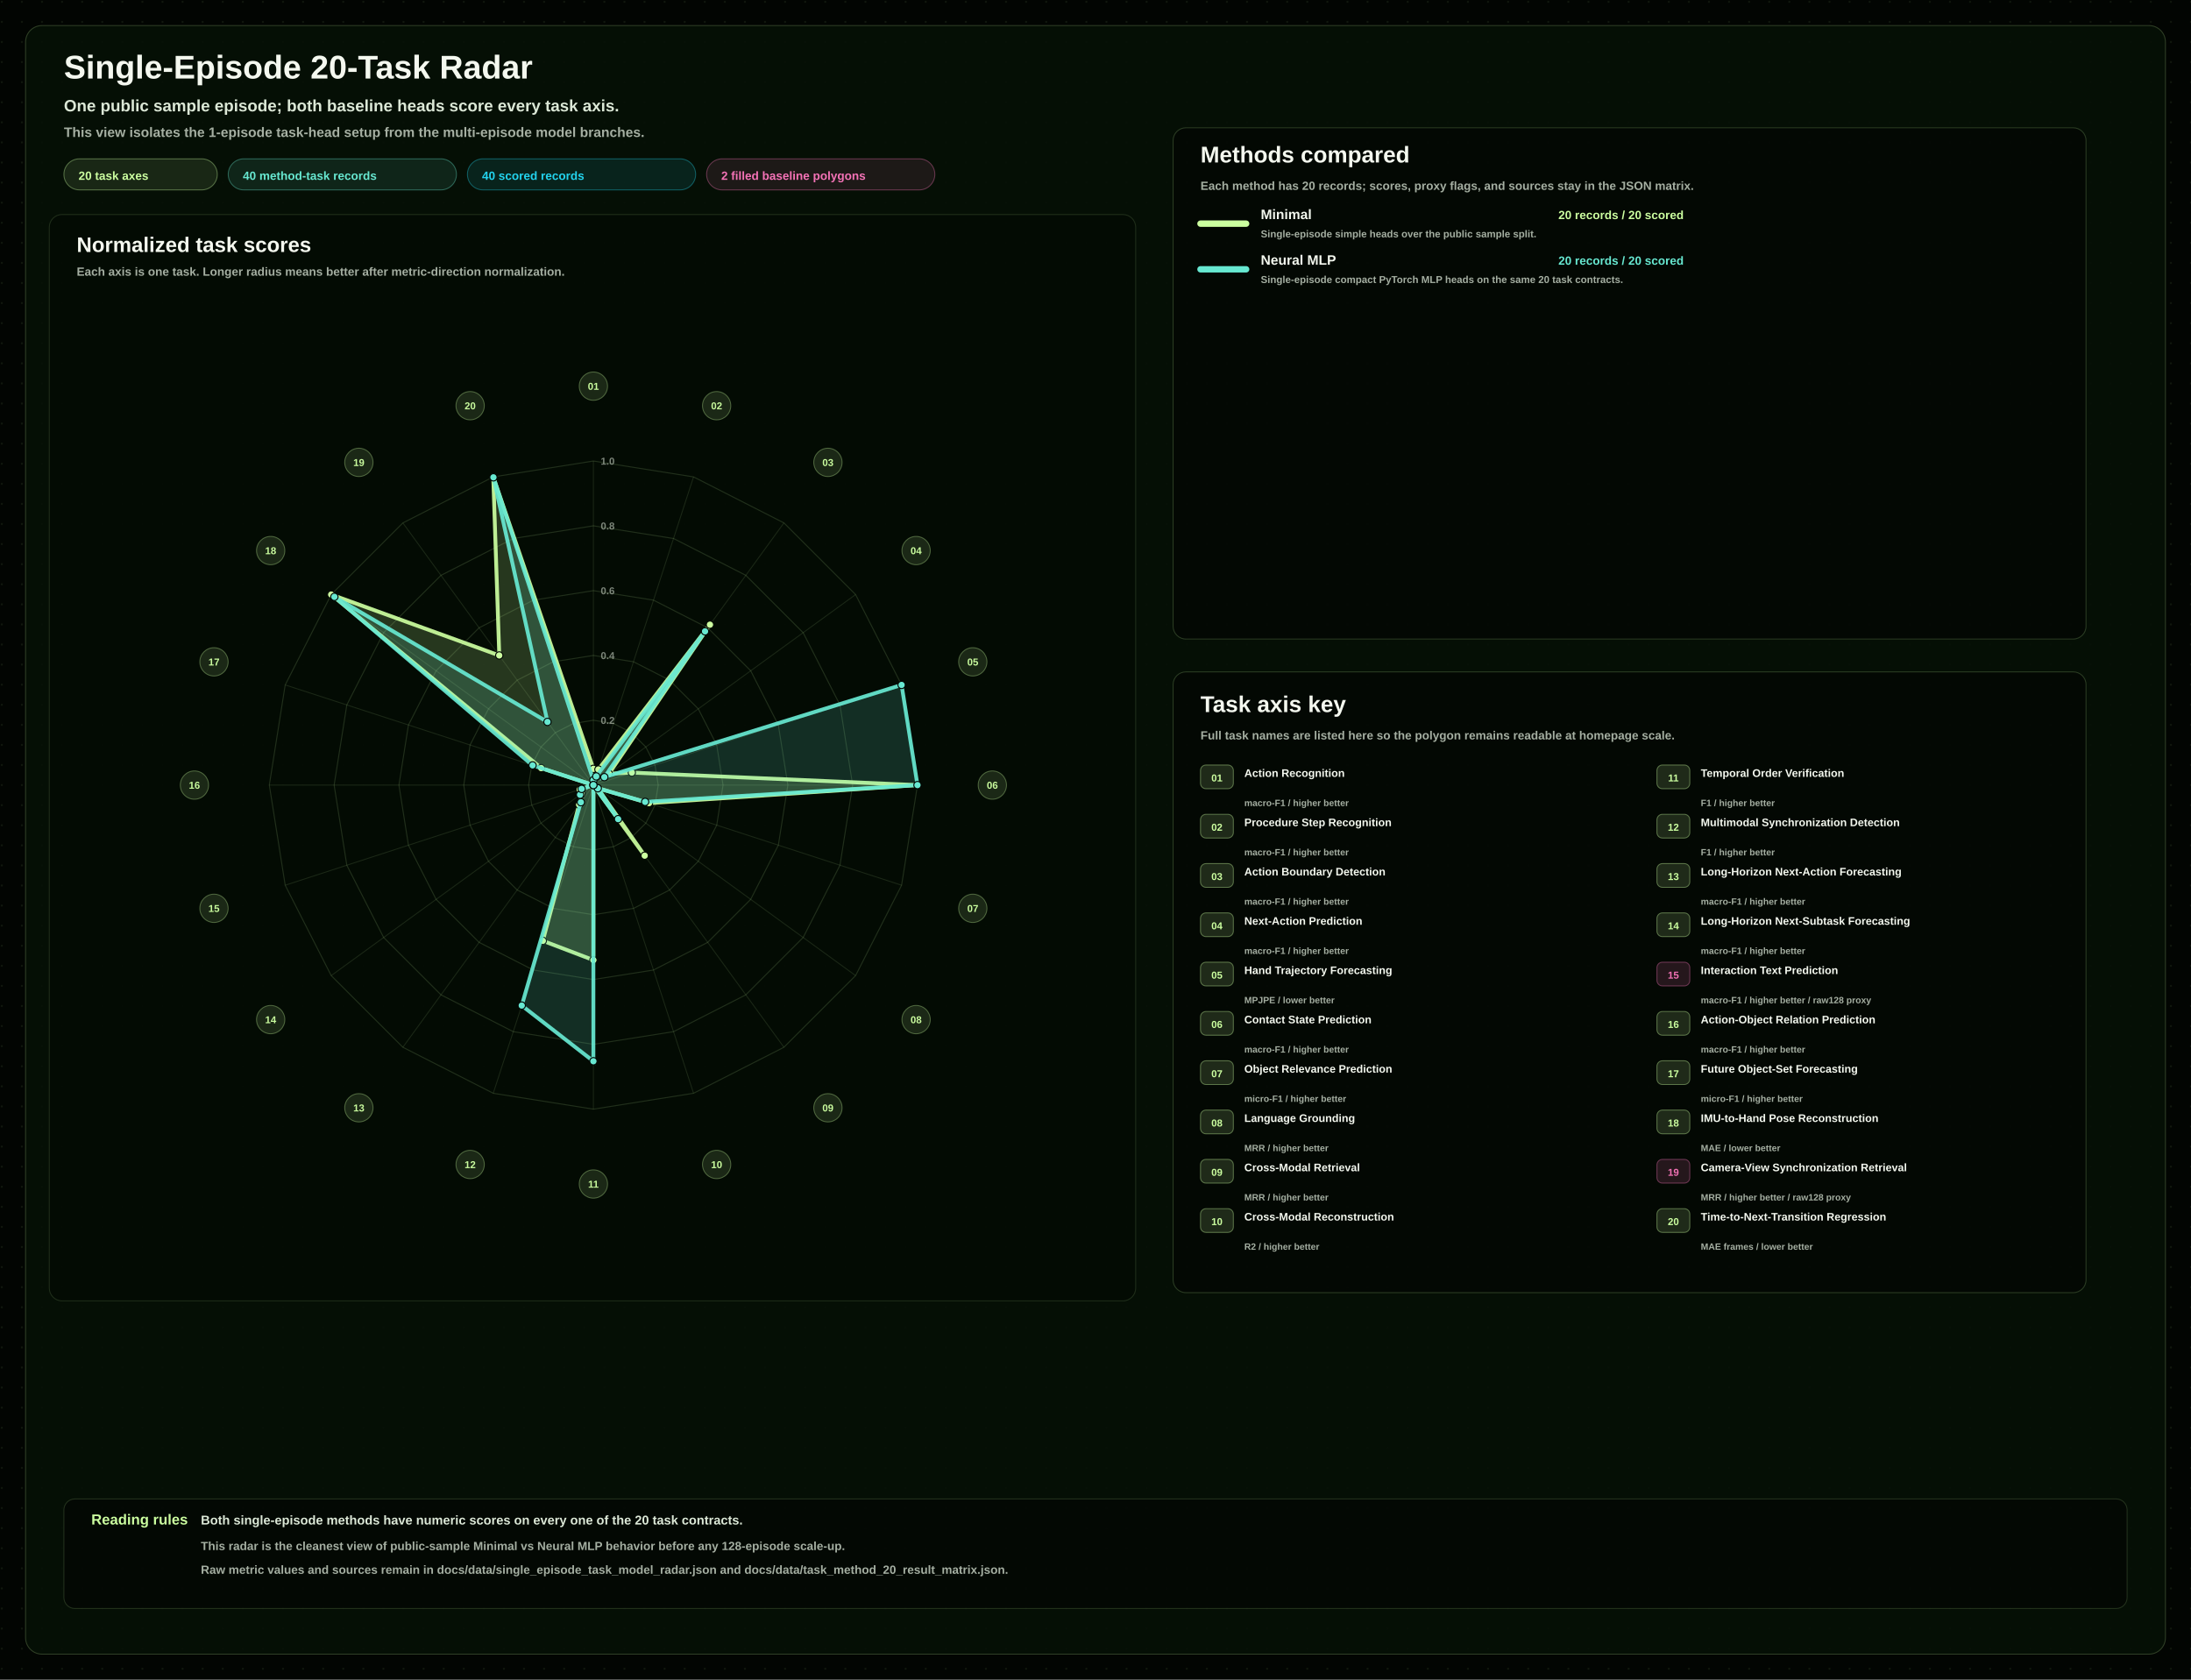
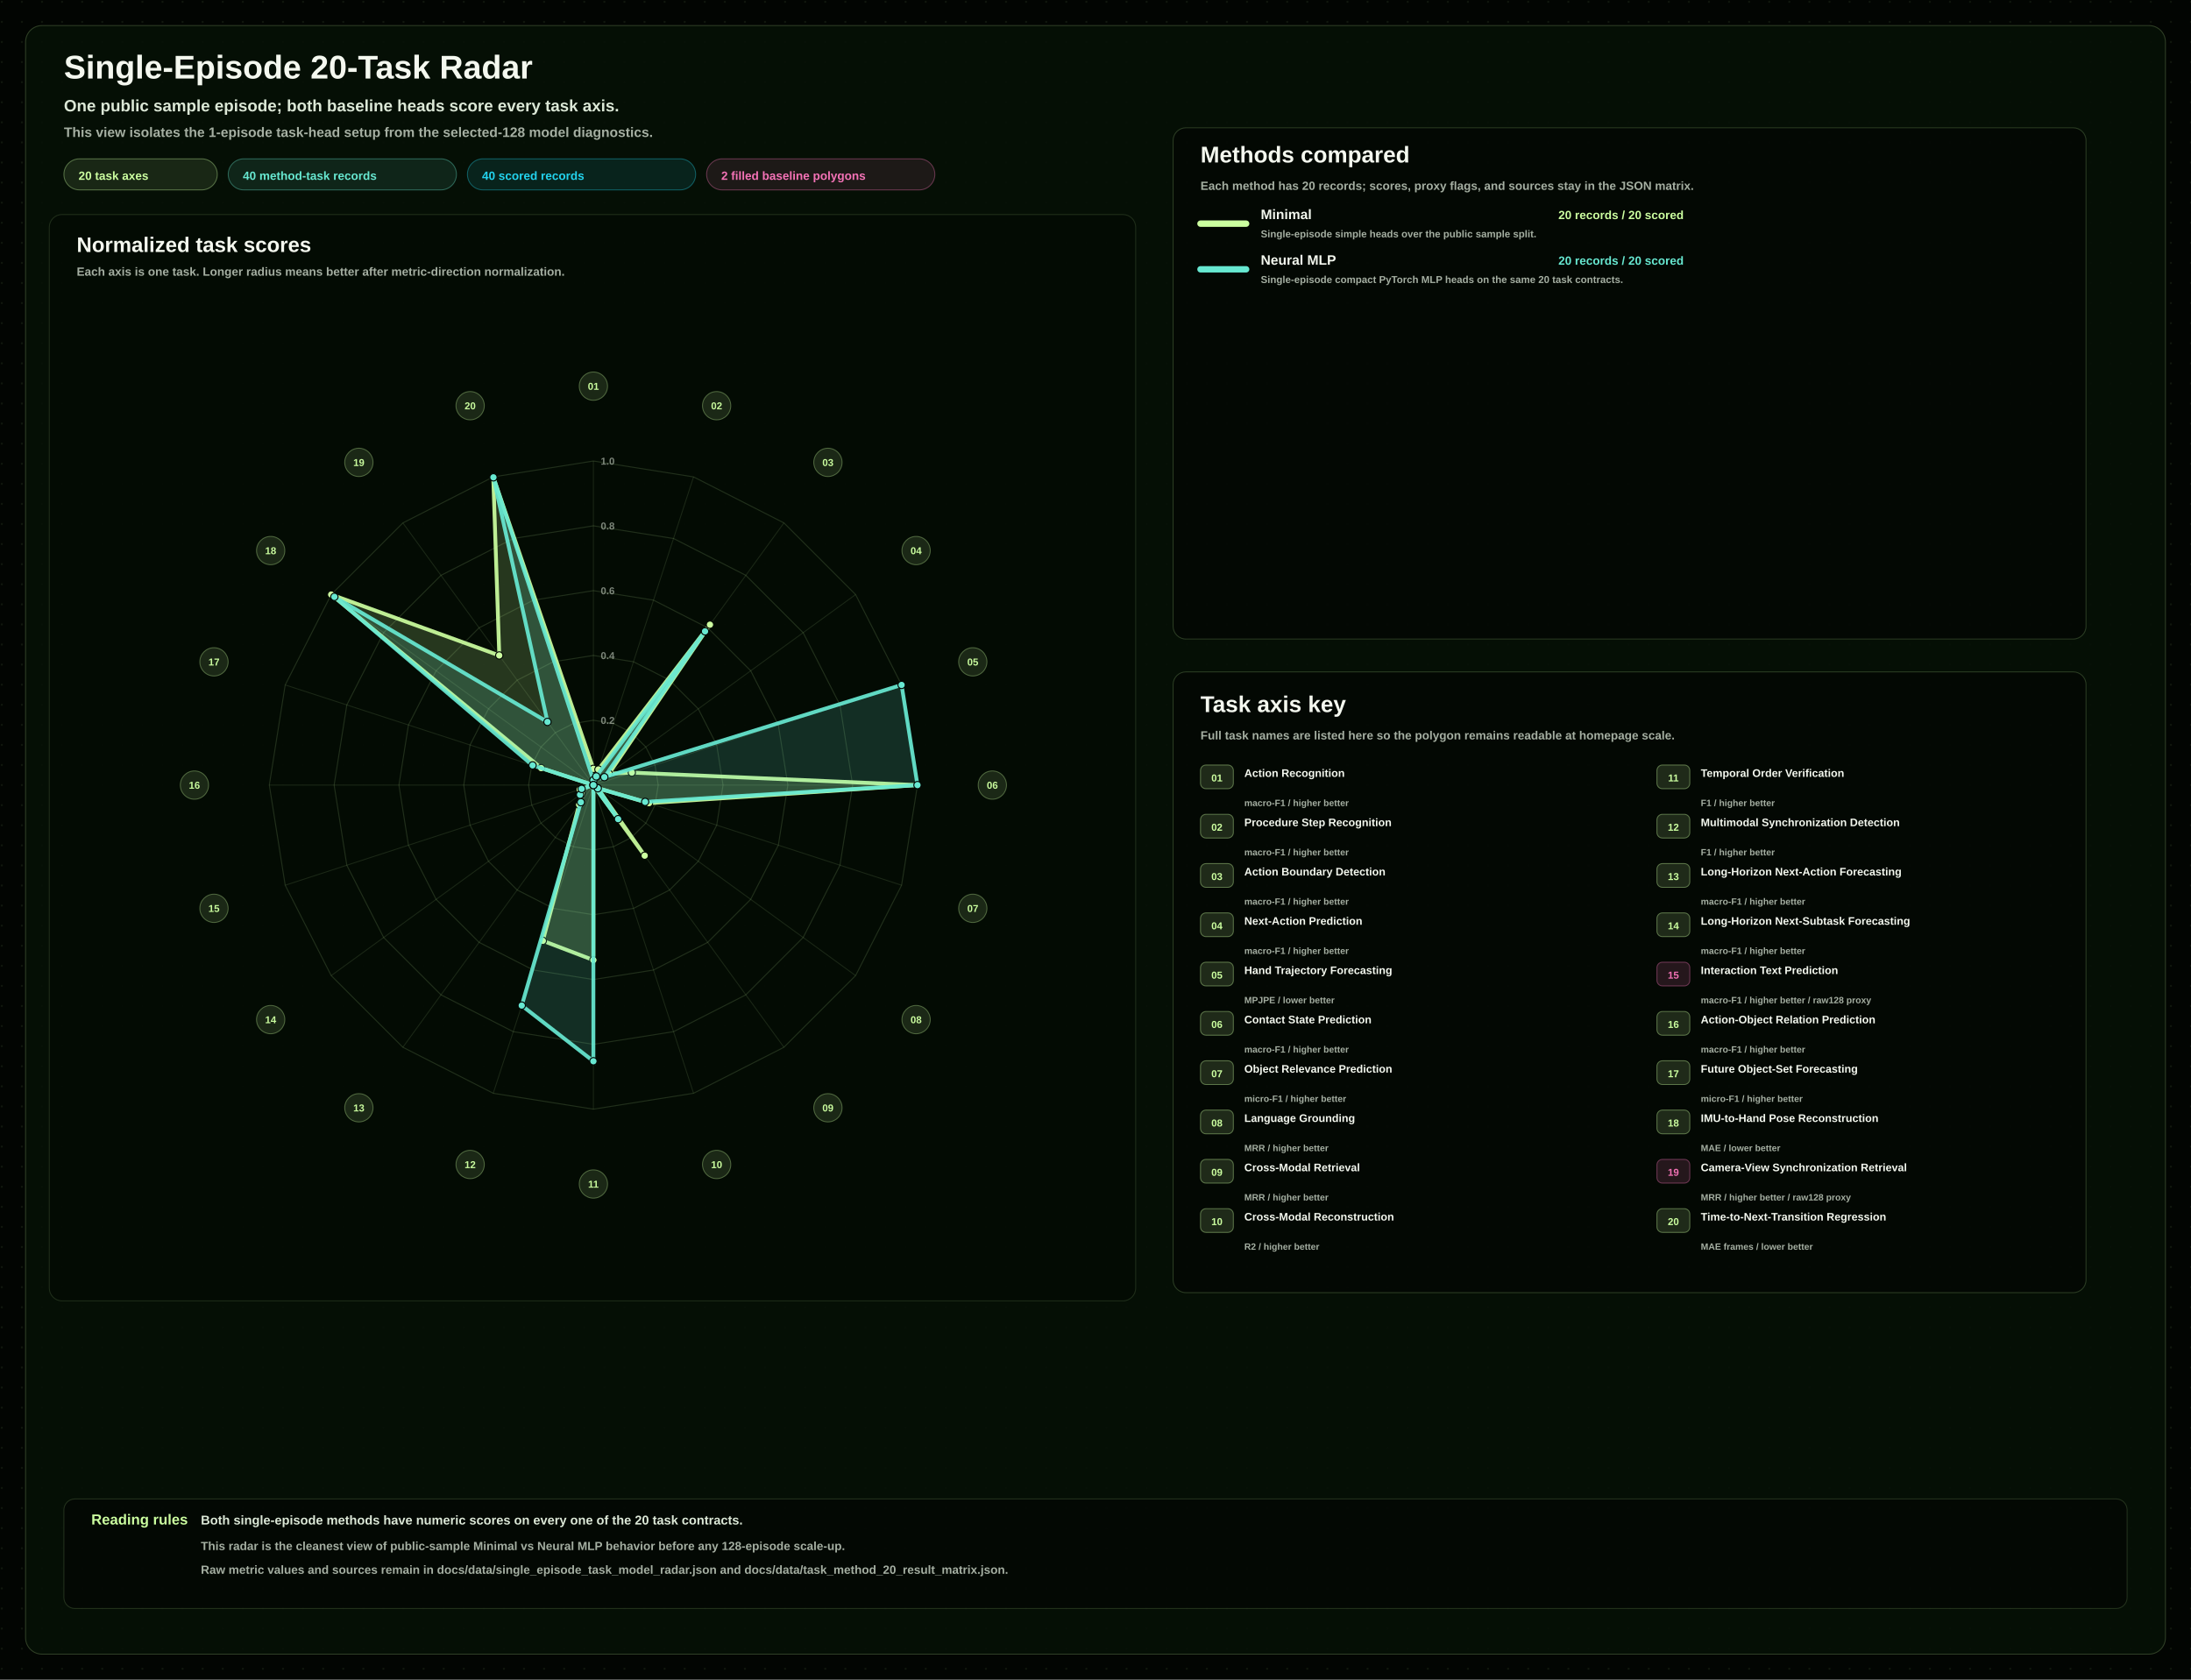
<svg xmlns="http://www.w3.org/2000/svg" width="2400" height="1840" viewBox="0 0 2400 1840">
  <defs>
    <filter id="softGlow">
      <feGaussianBlur stdDeviation="5" result="blur" />
      <feMerge>
        <feMergeNode in="blur" />
        <feMergeNode in="SourceGraphic" />
      </feMerge>
    </filter>
    <pattern id="dots" width="22" height="22" patternUnits="userSpaceOnUse">
      <circle cx="2" cy="2" r="1.15" fill="#ccffa0" opacity="0.16" />
    </pattern>
  </defs>
  <rect width="100%" height="100%" fill="#020502" />
  <rect width="100%" height="100%" fill="url(#dots)" opacity="0.45" />
  <rect x="28" y="28" width="2344" height="1784" rx="18" fill="#061006" fill-opacity="0.88" stroke="#ccffa0" stroke-opacity="0.22" />
  <text x="70.0" y="86.0" text-anchor="start" font-family="Space Grotesk, Arial, sans-serif" font-size="36" font-weight="800" fill="#f4f8ef" opacity="1.000">Single-Episode 20-Task Radar</text>
  <text x="70.0" y="122.0" text-anchor="start" font-family="Space Grotesk, Arial, sans-serif" font-size="18" font-weight="650" fill="#dce8d7" opacity="1.000">One public sample episode; both baseline heads score every task axis.</text>
-   <text x="70.0" y="150.0" text-anchor="start" font-family="Space Grotesk, Arial, sans-serif" font-size="15" font-weight="560" fill="#a5afa2" opacity="1.000">This view isolates the 1-episode task-head setup from the multi-episode model branches.</text>
+   <text x="70.0" y="150.0" text-anchor="start" font-family="Space Grotesk, Arial, sans-serif" font-size="15" font-weight="560" fill="#a5afa2" opacity="1.000">This view isolates the 1-episode task-head setup from the selected-128 model diagnostics.</text>
  <rect x="70" y="174" width="168" height="34" rx="17" fill="#ccffa0" fill-opacity="0.10" stroke="#ccffa0" stroke-opacity="0.38" />
  <text x="86.0" y="197.0" text-anchor="start" font-family="Space Grotesk, Arial, sans-serif" font-size="13" font-weight="760" fill="#ccffa0" opacity="1.000">20 task axes</text>
  <rect x="250" y="174" width="250" height="34" rx="17" fill="#67e8d1" fill-opacity="0.10" stroke="#67e8d1" stroke-opacity="0.38" />
  <text x="266.0" y="197.0" text-anchor="start" font-family="Space Grotesk, Arial, sans-serif" font-size="13" font-weight="760" fill="#67e8d1" opacity="1.000">40 method-task records</text>
  <rect x="512" y="174" width="250" height="34" rx="17" fill="#22d3ee" fill-opacity="0.10" stroke="#22d3ee" stroke-opacity="0.38" />
  <text x="528.0" y="197.0" text-anchor="start" font-family="Space Grotesk, Arial, sans-serif" font-size="13" font-weight="760" fill="#22d3ee" opacity="1.000">40 scored records</text>
  <rect x="774" y="174" width="250" height="34" rx="17" fill="#f472b6" fill-opacity="0.10" stroke="#f472b6" stroke-opacity="0.38" />
  <text x="790.0" y="197.0" text-anchor="start" font-family="Space Grotesk, Arial, sans-serif" font-size="13" font-weight="760" fill="#f472b6" opacity="1.000">2 filled baseline polygons</text>
  <rect x="54" y="235" width="1190" height="1190" rx="14" fill="#020502" fill-opacity="0.42" stroke="#ccffa0" stroke-opacity="0.14" />
  <text x="84.0" y="276.0" text-anchor="start" font-family="Space Grotesk, Arial, sans-serif" font-size="23" font-weight="800" fill="#f4f8ef" opacity="1.000">Normalized task scores</text>
  <text x="84.0" y="302.0" text-anchor="start" font-family="Space Grotesk, Arial, sans-serif" font-size="13" font-weight="560" fill="#a5afa2" opacity="1.000">Each axis is one task. Longer radius means better after metric-direction normalization.</text>
  <polygon points="650.0,789.0 671.9,792.5 691.7,802.6 707.4,818.3 717.5,838.1 721.0,860.0 717.5,881.9 707.4,901.7 691.7,917.4 671.9,927.5 650.0,931.0 628.1,927.5 608.3,917.4 592.6,901.7 582.5,881.9 579.0,860.0 582.5,838.1 592.6,818.3 608.3,802.6 628.1,792.5" fill="none" stroke="#ccffa0" stroke-opacity="0.15" stroke-width="1.1" />
  <text x="658.0" y="793.0" text-anchor="start" font-family="Space Grotesk, Arial, sans-serif" font-size="11" font-weight="600" fill="#a5afa2" opacity="0.750">0.2</text>
  <polygon points="650.0,718.0 693.9,724.9 733.5,745.1 764.9,776.5 785.1,816.1 792.0,860.0 785.1,903.9 764.9,943.5 733.5,974.9 693.9,995.1 650.0,1002.0 606.1,995.1 566.5,974.9 535.1,943.5 514.9,903.9 508.0,860.0 514.9,816.1 535.1,776.5 566.5,745.1 606.1,724.9" fill="none" stroke="#ccffa0" stroke-opacity="0.15" stroke-width="1.1" />
  <text x="658.0" y="722.0" text-anchor="start" font-family="Space Grotesk, Arial, sans-serif" font-size="11" font-weight="600" fill="#a5afa2" opacity="0.750">0.4</text>
  <polygon points="650.0,647.0 715.8,657.4 775.2,687.7 822.3,734.8 852.6,794.2 863.0,860.0 852.6,925.8 822.3,985.2 775.2,1032.3 715.8,1062.6 650.0,1073.0 584.2,1062.6 524.8,1032.3 477.7,985.2 447.4,925.8 437.0,860.0 447.4,794.2 477.7,734.8 524.8,687.7 584.2,657.4" fill="none" stroke="#ccffa0" stroke-opacity="0.15" stroke-width="1.1" />
  <text x="658.0" y="651.0" text-anchor="start" font-family="Space Grotesk, Arial, sans-serif" font-size="11" font-weight="600" fill="#a5afa2" opacity="0.750">0.6</text>
  <polygon points="650.0,576.0 737.8,589.9 816.9,630.2 879.8,693.1 920.1,772.2 934.0,860.0 920.1,947.8 879.8,1026.9 816.9,1089.8 737.8,1130.1 650.0,1144.0 562.2,1130.1 483.1,1089.8 420.2,1026.9 379.9,947.8 366.0,860.0 379.9,772.2 420.2,693.1 483.1,630.2 562.2,589.9" fill="none" stroke="#ccffa0" stroke-opacity="0.15" stroke-width="1.1" />
  <text x="658.0" y="580.0" text-anchor="start" font-family="Space Grotesk, Arial, sans-serif" font-size="11" font-weight="600" fill="#a5afa2" opacity="0.750">0.8</text>
  <polygon points="650.0,505.0 759.7,522.4 858.7,572.8 937.2,651.3 987.6,750.3 1005.0,860.0 987.6,969.7 937.2,1068.7 858.7,1147.2 759.7,1197.6 650.0,1215.0 540.3,1197.6 441.3,1147.2 362.8,1068.7 312.4,969.7 295.0,860.0 312.4,750.3 362.8,651.3 441.3,572.8 540.3,522.4" fill="none" stroke="#ccffa0" stroke-opacity="0.15" stroke-width="1.1" />
  <text x="658.0" y="509.0" text-anchor="start" font-family="Space Grotesk, Arial, sans-serif" font-size="11" font-weight="600" fill="#a5afa2" opacity="0.750">1.0</text>
  <line x1="650.0" y1="860.0" x2="650.0" y2="505.0" stroke="#ccffa0" stroke-opacity="0.12" stroke-width="1" />
  <circle cx="650.0" cy="423.0" r="15.5" fill="#ccffa0" fill-opacity="0.12" stroke="#ccffa0" stroke-opacity="0.34" />
  <text x="650.0" y="427.0" text-anchor="middle" font-family="Space Grotesk, Arial, sans-serif" font-size="11" font-weight="800" fill="#ccffa0" opacity="0.980">01</text>
  <line x1="650.0" y1="860.0" x2="759.7" y2="522.4" stroke="#ccffa0" stroke-opacity="0.12" stroke-width="1" />
  <circle cx="785.0" cy="444.4" r="15.5" fill="#ccffa0" fill-opacity="0.12" stroke="#ccffa0" stroke-opacity="0.34" />
  <text x="785.0" y="448.4" text-anchor="middle" font-family="Space Grotesk, Arial, sans-serif" font-size="11" font-weight="800" fill="#ccffa0" opacity="0.980">02</text>
  <line x1="650.0" y1="860.0" x2="858.7" y2="572.8" stroke="#ccffa0" stroke-opacity="0.12" stroke-width="1" />
  <circle cx="906.9" cy="506.5" r="15.5" fill="#ccffa0" fill-opacity="0.12" stroke="#ccffa0" stroke-opacity="0.34" />
  <text x="906.9" y="510.5" text-anchor="middle" font-family="Space Grotesk, Arial, sans-serif" font-size="11" font-weight="800" fill="#ccffa0" opacity="0.980">03</text>
  <line x1="650.0" y1="860.0" x2="937.2" y2="651.3" stroke="#ccffa0" stroke-opacity="0.12" stroke-width="1" />
  <circle cx="1003.5" cy="603.1" r="15.5" fill="#ccffa0" fill-opacity="0.12" stroke="#ccffa0" stroke-opacity="0.34" />
  <text x="1003.5" y="607.1" text-anchor="middle" font-family="Space Grotesk, Arial, sans-serif" font-size="11" font-weight="800" fill="#ccffa0" opacity="0.980">04</text>
  <line x1="650.0" y1="860.0" x2="987.6" y2="750.3" stroke="#ccffa0" stroke-opacity="0.12" stroke-width="1" />
  <circle cx="1065.6" cy="725.0" r="15.5" fill="#ccffa0" fill-opacity="0.12" stroke="#ccffa0" stroke-opacity="0.34" />
  <text x="1065.6" y="729.0" text-anchor="middle" font-family="Space Grotesk, Arial, sans-serif" font-size="11" font-weight="800" fill="#ccffa0" opacity="0.980">05</text>
  <line x1="650.0" y1="860.0" x2="1005.0" y2="860.0" stroke="#ccffa0" stroke-opacity="0.12" stroke-width="1" />
  <circle cx="1087.0" cy="860.0" r="15.5" fill="#ccffa0" fill-opacity="0.12" stroke="#ccffa0" stroke-opacity="0.34" />
  <text x="1087.0" y="864.0" text-anchor="middle" font-family="Space Grotesk, Arial, sans-serif" font-size="11" font-weight="800" fill="#ccffa0" opacity="0.980">06</text>
  <line x1="650.0" y1="860.0" x2="987.6" y2="969.7" stroke="#ccffa0" stroke-opacity="0.12" stroke-width="1" />
  <circle cx="1065.6" cy="995.0" r="15.5" fill="#ccffa0" fill-opacity="0.12" stroke="#ccffa0" stroke-opacity="0.34" />
  <text x="1065.6" y="999.0" text-anchor="middle" font-family="Space Grotesk, Arial, sans-serif" font-size="11" font-weight="800" fill="#ccffa0" opacity="0.980">07</text>
  <line x1="650.0" y1="860.0" x2="937.2" y2="1068.7" stroke="#ccffa0" stroke-opacity="0.12" stroke-width="1" />
  <circle cx="1003.5" cy="1116.9" r="15.5" fill="#ccffa0" fill-opacity="0.12" stroke="#ccffa0" stroke-opacity="0.34" />
  <text x="1003.5" y="1120.9" text-anchor="middle" font-family="Space Grotesk, Arial, sans-serif" font-size="11" font-weight="800" fill="#ccffa0" opacity="0.980">08</text>
  <line x1="650.0" y1="860.0" x2="858.7" y2="1147.2" stroke="#ccffa0" stroke-opacity="0.12" stroke-width="1" />
  <circle cx="906.9" cy="1213.5" r="15.5" fill="#ccffa0" fill-opacity="0.12" stroke="#ccffa0" stroke-opacity="0.34" />
  <text x="906.9" y="1217.5" text-anchor="middle" font-family="Space Grotesk, Arial, sans-serif" font-size="11" font-weight="800" fill="#ccffa0" opacity="0.980">09</text>
  <line x1="650.0" y1="860.0" x2="759.7" y2="1197.6" stroke="#ccffa0" stroke-opacity="0.12" stroke-width="1" />
  <circle cx="785.0" cy="1275.6" r="15.5" fill="#ccffa0" fill-opacity="0.12" stroke="#ccffa0" stroke-opacity="0.34" />
  <text x="785.0" y="1279.6" text-anchor="middle" font-family="Space Grotesk, Arial, sans-serif" font-size="11" font-weight="800" fill="#ccffa0" opacity="0.980">10</text>
  <line x1="650.0" y1="860.0" x2="650.0" y2="1215.0" stroke="#ccffa0" stroke-opacity="0.12" stroke-width="1" />
  <circle cx="650.0" cy="1297.0" r="15.5" fill="#ccffa0" fill-opacity="0.12" stroke="#ccffa0" stroke-opacity="0.34" />
  <text x="650.0" y="1301.0" text-anchor="middle" font-family="Space Grotesk, Arial, sans-serif" font-size="11" font-weight="800" fill="#ccffa0" opacity="0.980">11</text>
  <line x1="650.0" y1="860.0" x2="540.3" y2="1197.6" stroke="#ccffa0" stroke-opacity="0.12" stroke-width="1" />
  <circle cx="515.0" cy="1275.6" r="15.5" fill="#ccffa0" fill-opacity="0.12" stroke="#ccffa0" stroke-opacity="0.34" />
  <text x="515.0" y="1279.6" text-anchor="middle" font-family="Space Grotesk, Arial, sans-serif" font-size="11" font-weight="800" fill="#ccffa0" opacity="0.980">12</text>
  <line x1="650.0" y1="860.0" x2="441.3" y2="1147.2" stroke="#ccffa0" stroke-opacity="0.12" stroke-width="1" />
  <circle cx="393.1" cy="1213.5" r="15.5" fill="#ccffa0" fill-opacity="0.12" stroke="#ccffa0" stroke-opacity="0.34" />
  <text x="393.1" y="1217.5" text-anchor="middle" font-family="Space Grotesk, Arial, sans-serif" font-size="11" font-weight="800" fill="#ccffa0" opacity="0.980">13</text>
  <line x1="650.0" y1="860.0" x2="362.8" y2="1068.7" stroke="#ccffa0" stroke-opacity="0.12" stroke-width="1" />
  <circle cx="296.5" cy="1116.9" r="15.5" fill="#ccffa0" fill-opacity="0.12" stroke="#ccffa0" stroke-opacity="0.34" />
  <text x="296.5" y="1120.9" text-anchor="middle" font-family="Space Grotesk, Arial, sans-serif" font-size="11" font-weight="800" fill="#ccffa0" opacity="0.980">14</text>
  <line x1="650.0" y1="860.0" x2="312.4" y2="969.7" stroke="#ccffa0" stroke-opacity="0.12" stroke-width="1" />
  <circle cx="234.4" cy="995.0" r="15.5" fill="#ccffa0" fill-opacity="0.12" stroke="#ccffa0" stroke-opacity="0.34" />
  <text x="234.4" y="999.0" text-anchor="middle" font-family="Space Grotesk, Arial, sans-serif" font-size="11" font-weight="800" fill="#ccffa0" opacity="0.980">15</text>
  <line x1="650.0" y1="860.0" x2="295.0" y2="860.0" stroke="#ccffa0" stroke-opacity="0.12" stroke-width="1" />
  <circle cx="213.0" cy="860.0" r="15.5" fill="#ccffa0" fill-opacity="0.12" stroke="#ccffa0" stroke-opacity="0.34" />
  <text x="213.0" y="864.0" text-anchor="middle" font-family="Space Grotesk, Arial, sans-serif" font-size="11" font-weight="800" fill="#ccffa0" opacity="0.980">16</text>
  <line x1="650.0" y1="860.0" x2="312.4" y2="750.3" stroke="#ccffa0" stroke-opacity="0.12" stroke-width="1" />
  <circle cx="234.4" cy="725.0" r="15.5" fill="#ccffa0" fill-opacity="0.12" stroke="#ccffa0" stroke-opacity="0.34" />
  <text x="234.4" y="729.0" text-anchor="middle" font-family="Space Grotesk, Arial, sans-serif" font-size="11" font-weight="800" fill="#ccffa0" opacity="0.980">17</text>
  <line x1="650.0" y1="860.0" x2="362.8" y2="651.3" stroke="#ccffa0" stroke-opacity="0.12" stroke-width="1" />
  <circle cx="296.5" cy="603.1" r="15.5" fill="#ccffa0" fill-opacity="0.12" stroke="#ccffa0" stroke-opacity="0.34" />
  <text x="296.5" y="607.1" text-anchor="middle" font-family="Space Grotesk, Arial, sans-serif" font-size="11" font-weight="800" fill="#ccffa0" opacity="0.980">18</text>
  <line x1="650.0" y1="860.0" x2="441.3" y2="572.8" stroke="#ccffa0" stroke-opacity="0.12" stroke-width="1" />
  <circle cx="393.1" cy="506.5" r="15.5" fill="#ccffa0" fill-opacity="0.12" stroke="#ccffa0" stroke-opacity="0.34" />
  <text x="393.1" y="510.5" text-anchor="middle" font-family="Space Grotesk, Arial, sans-serif" font-size="11" font-weight="800" fill="#ccffa0" opacity="0.980">19</text>
  <line x1="650.0" y1="860.0" x2="540.3" y2="522.4" stroke="#ccffa0" stroke-opacity="0.12" stroke-width="1" />
  <circle cx="515.0" cy="444.4" r="15.5" fill="#ccffa0" fill-opacity="0.12" stroke="#ccffa0" stroke-opacity="0.34" />
  <text x="515.0" y="448.4" text-anchor="middle" font-family="Space Grotesk, Arial, sans-serif" font-size="11" font-weight="800" fill="#ccffa0" opacity="0.980">20</text>
  <polygon points="650.0,842.2 655.5,842.9 777.7,684.3 667.0,847.6 692.1,846.3 1005.0,860.0 710.9,879.8 654.6,863.3 706.2,937.3 650.0,860.0 650.0,1051.7 594.6,1030.6 634.4,881.5 636.9,869.5 635.0,864.9 650.0,860.0 592.8,841.4 362.8,651.3 546.9,718.0 540.3,522.4" fill="#ccffa0" fill-opacity="0.180" stroke="#ccffa0" stroke-opacity="0.92" stroke-width="4.2" />
  <circle cx="650.0" cy="842.2" r="4.0" fill="#ccffa0" stroke="#020502" stroke-width="1.1" />
  <circle cx="655.5" cy="842.9" r="4.0" fill="#ccffa0" stroke="#020502" stroke-width="1.1" />
  <circle cx="777.7" cy="684.3" r="4.0" fill="#ccffa0" stroke="#020502" stroke-width="1.1" />
  <circle cx="667.0" cy="847.6" r="4.0" fill="#ccffa0" stroke="#020502" stroke-width="1.1" />
  <circle cx="692.1" cy="846.3" r="4.0" fill="#ccffa0" stroke="#020502" stroke-width="1.1" />
  <circle cx="1005.0" cy="860.0" r="4.0" fill="#ccffa0" stroke="#020502" stroke-width="1.1" />
  <circle cx="710.9" cy="879.8" r="4.0" fill="#ccffa0" stroke="#020502" stroke-width="1.1" />
  <circle cx="654.6" cy="863.3" r="4.0" fill="#ccffa0" stroke="#020502" stroke-width="1.1" />
  <circle cx="706.2" cy="937.3" r="4.0" fill="#ccffa0" stroke="#020502" stroke-width="1.1" />
  <circle cx="650.0" cy="860.0" r="4.0" fill="#ccffa0" stroke="#020502" stroke-width="1.1" />
  <circle cx="650.0" cy="1051.7" r="4.0" fill="#ccffa0" stroke="#020502" stroke-width="1.1" />
  <circle cx="594.6" cy="1030.6" r="4.0" fill="#ccffa0" stroke="#020502" stroke-width="1.1" />
  <circle cx="634.4" cy="881.5" r="4.0" fill="#ccffa0" stroke="#020502" stroke-width="1.1" />
  <circle cx="636.9" cy="869.5" r="4.0" fill="#ccffa0" stroke="#020502" stroke-width="1.1" />
  <circle cx="635.0" cy="864.9" r="4.0" fill="#ccffa0" stroke="#020502" stroke-width="1.1" />
  <circle cx="650.0" cy="860.0" r="4.0" fill="#ccffa0" stroke="#020502" stroke-width="1.1" />
  <circle cx="592.8" cy="841.4" r="4.0" fill="#ccffa0" stroke="#020502" stroke-width="1.1" />
  <circle cx="362.8" cy="651.3" r="4.0" fill="#ccffa0" stroke="#020502" stroke-width="1.1" />
  <circle cx="546.9" cy="718.0" r="4.0" fill="#ccffa0" stroke="#020502" stroke-width="1.1" />
  <circle cx="540.3" cy="522.4" r="4.0" fill="#ccffa0" stroke="#020502" stroke-width="1.1" />
  <polygon points="650.0,854.7 653.1,850.5 772.3,691.6 662.0,851.3 987.6,750.3 1005.0,860.0 706.7,878.4 654.8,863.5 677.1,897.3 650.0,860.0 650.0,1162.5 571.5,1101.5 636.3,878.8 635.4,870.6 637.1,864.2 650.0,860.0 583.4,838.4 366.3,653.8 599.7,790.8 540.5,522.9" fill="#67e8d1" fill-opacity="0.160" stroke="#67e8d1" stroke-opacity="0.92" stroke-width="4.2" />
  <circle cx="650.0" cy="854.7" r="4.0" fill="#67e8d1" stroke="#020502" stroke-width="1.1" />
  <circle cx="653.1" cy="850.5" r="4.0" fill="#67e8d1" stroke="#020502" stroke-width="1.1" />
  <circle cx="772.3" cy="691.6" r="4.0" fill="#67e8d1" stroke="#020502" stroke-width="1.1" />
  <circle cx="662.0" cy="851.3" r="4.0" fill="#67e8d1" stroke="#020502" stroke-width="1.1" />
  <circle cx="987.6" cy="750.3" r="4.0" fill="#67e8d1" stroke="#020502" stroke-width="1.1" />
  <circle cx="1005.0" cy="860.0" r="4.0" fill="#67e8d1" stroke="#020502" stroke-width="1.1" />
  <circle cx="706.7" cy="878.4" r="4.0" fill="#67e8d1" stroke="#020502" stroke-width="1.1" />
  <circle cx="654.8" cy="863.5" r="4.0" fill="#67e8d1" stroke="#020502" stroke-width="1.1" />
  <circle cx="677.1" cy="897.3" r="4.0" fill="#67e8d1" stroke="#020502" stroke-width="1.1" />
  <circle cx="650.0" cy="860.0" r="4.0" fill="#67e8d1" stroke="#020502" stroke-width="1.1" />
  <circle cx="650.0" cy="1162.5" r="4.0" fill="#67e8d1" stroke="#020502" stroke-width="1.1" />
  <circle cx="571.5" cy="1101.5" r="4.0" fill="#67e8d1" stroke="#020502" stroke-width="1.1" />
  <circle cx="636.3" cy="878.8" r="4.0" fill="#67e8d1" stroke="#020502" stroke-width="1.1" />
  <circle cx="635.4" cy="870.6" r="4.0" fill="#67e8d1" stroke="#020502" stroke-width="1.1" />
  <circle cx="637.1" cy="864.2" r="4.0" fill="#67e8d1" stroke="#020502" stroke-width="1.1" />
  <circle cx="650.0" cy="860.0" r="4.0" fill="#67e8d1" stroke="#020502" stroke-width="1.1" />
  <circle cx="583.4" cy="838.4" r="4.0" fill="#67e8d1" stroke="#020502" stroke-width="1.1" />
  <circle cx="366.3" cy="653.8" r="4.0" fill="#67e8d1" stroke="#020502" stroke-width="1.1" />
  <circle cx="599.7" cy="790.8" r="4.0" fill="#67e8d1" stroke="#020502" stroke-width="1.1" />
  <circle cx="540.5" cy="522.9" r="4.0" fill="#67e8d1" stroke="#020502" stroke-width="1.1" />
  <rect x="1285" y="140" width="1000" height="560" rx="14" fill="#020502" fill-opacity="0.58" stroke="#ccffa0" stroke-opacity="0.20" />
  <text x="1315.0" y="178.0" text-anchor="start" font-family="Space Grotesk, Arial, sans-serif" font-size="25" font-weight="800" fill="#f4f8ef" opacity="1.000">Methods compared</text>
  <text x="1315.0" y="208.0" text-anchor="start" font-family="Space Grotesk, Arial, sans-serif" font-size="13" font-weight="560" fill="#a5afa2" opacity="1.000">Each method has 20 records; scores, proxy flags, and sources stay in the JSON matrix.</text>
  <line x1="1315" y1="245" x2="1365" y2="245" stroke="#ccffa0" stroke-width="7" stroke-linecap="round" />
  <text x="1381.0" y="240.0" text-anchor="start" font-family="Space Grotesk, Arial, sans-serif" font-size="15" font-weight="800" fill="#f4f8ef" opacity="1.000">Minimal</text>
  <text x="1707.0" y="240.0" text-anchor="start" font-family="Space Grotesk, Arial, sans-serif" font-size="13" font-weight="800" fill="#ccffa0" opacity="1.000">20 records / 20 scored</text>
  <text x="1381.0" y="260.0" text-anchor="start" font-family="Space Grotesk, Arial, sans-serif" font-size="11" font-weight="560" fill="#a5afa2" opacity="1.000">Single-episode simple heads over the public sample split.</text>
  <line x1="1315" y1="295" x2="1365" y2="295" stroke="#67e8d1" stroke-width="7" stroke-linecap="round" />
  <text x="1381.0" y="290.0" text-anchor="start" font-family="Space Grotesk, Arial, sans-serif" font-size="15" font-weight="800" fill="#f4f8ef" opacity="1.000">Neural MLP</text>
  <text x="1707.0" y="290.0" text-anchor="start" font-family="Space Grotesk, Arial, sans-serif" font-size="13" font-weight="800" fill="#67e8d1" opacity="1.000">20 records / 20 scored</text>
  <text x="1381.0" y="310.0" text-anchor="start" font-family="Space Grotesk, Arial, sans-serif" font-size="11" font-weight="560" fill="#a5afa2" opacity="1.000">Single-episode compact PyTorch MLP heads on the same 20 task contracts.</text>
  <rect x="1285" y="736" width="1000" height="680" rx="14" fill="#020502" fill-opacity="0.58" stroke="#ccffa0" stroke-opacity="0.20" />
  <text x="1315.0" y="780.0" text-anchor="start" font-family="Space Grotesk, Arial, sans-serif" font-size="25" font-weight="800" fill="#f4f8ef" opacity="1.000">Task axis key</text>
  <text x="1315.0" y="810.0" text-anchor="start" font-family="Space Grotesk, Arial, sans-serif" font-size="13" font-weight="560" fill="#a5afa2" opacity="1.000">Full task names are listed here so the polygon remains readable at homepage scale.</text>
  <rect x="1315" y="838" width="36" height="26" rx="6" fill="#ccffa0" fill-opacity="0.14" stroke="#ccffa0" stroke-opacity="0.40" />
  <text x="1333.0" y="856.0" text-anchor="middle" font-family="Space Grotesk, Arial, sans-serif" font-size="11" font-weight="800" fill="#ccffa0" opacity="1.000">01</text>
  <text x="1363.0" y="851.0" text-anchor="start" font-family="Space Grotesk, Arial, sans-serif" font-size="12" font-weight="760" fill="#f4f8ef" opacity="1.000">Action Recognition</text>
  <text x="1363.0" y="883.0" text-anchor="start" font-family="Space Grotesk, Arial, sans-serif" font-size="10" font-weight="560" fill="#a5afa2" opacity="1.000">macro-F1 / higher better</text>
  <rect x="1315" y="892" width="36" height="26" rx="6" fill="#ccffa0" fill-opacity="0.14" stroke="#ccffa0" stroke-opacity="0.40" />
  <text x="1333.0" y="910.0" text-anchor="middle" font-family="Space Grotesk, Arial, sans-serif" font-size="11" font-weight="800" fill="#ccffa0" opacity="1.000">02</text>
  <text x="1363.0" y="905.0" text-anchor="start" font-family="Space Grotesk, Arial, sans-serif" font-size="12" font-weight="760" fill="#f4f8ef" opacity="1.000">Procedure Step Recognition</text>
  <text x="1363.0" y="937.0" text-anchor="start" font-family="Space Grotesk, Arial, sans-serif" font-size="10" font-weight="560" fill="#a5afa2" opacity="1.000">macro-F1 / higher better</text>
  <rect x="1315" y="946" width="36" height="26" rx="6" fill="#ccffa0" fill-opacity="0.14" stroke="#ccffa0" stroke-opacity="0.40" />
  <text x="1333.0" y="964.0" text-anchor="middle" font-family="Space Grotesk, Arial, sans-serif" font-size="11" font-weight="800" fill="#ccffa0" opacity="1.000">03</text>
  <text x="1363.0" y="959.0" text-anchor="start" font-family="Space Grotesk, Arial, sans-serif" font-size="12" font-weight="760" fill="#f4f8ef" opacity="1.000">Action Boundary Detection</text>
  <text x="1363.0" y="991.0" text-anchor="start" font-family="Space Grotesk, Arial, sans-serif" font-size="10" font-weight="560" fill="#a5afa2" opacity="1.000">macro-F1 / higher better</text>
  <rect x="1315" y="1000" width="36" height="26" rx="6" fill="#ccffa0" fill-opacity="0.14" stroke="#ccffa0" stroke-opacity="0.40" />
  <text x="1333.0" y="1018.0" text-anchor="middle" font-family="Space Grotesk, Arial, sans-serif" font-size="11" font-weight="800" fill="#ccffa0" opacity="1.000">04</text>
  <text x="1363.0" y="1013.0" text-anchor="start" font-family="Space Grotesk, Arial, sans-serif" font-size="12" font-weight="760" fill="#f4f8ef" opacity="1.000">Next-Action Prediction</text>
  <text x="1363.0" y="1045.0" text-anchor="start" font-family="Space Grotesk, Arial, sans-serif" font-size="10" font-weight="560" fill="#a5afa2" opacity="1.000">macro-F1 / higher better</text>
  <rect x="1315" y="1054" width="36" height="26" rx="6" fill="#ccffa0" fill-opacity="0.14" stroke="#ccffa0" stroke-opacity="0.40" />
  <text x="1333.0" y="1072.0" text-anchor="middle" font-family="Space Grotesk, Arial, sans-serif" font-size="11" font-weight="800" fill="#ccffa0" opacity="1.000">05</text>
  <text x="1363.0" y="1067.0" text-anchor="start" font-family="Space Grotesk, Arial, sans-serif" font-size="12" font-weight="760" fill="#f4f8ef" opacity="1.000">Hand Trajectory Forecasting</text>
  <text x="1363.0" y="1099.0" text-anchor="start" font-family="Space Grotesk, Arial, sans-serif" font-size="10" font-weight="560" fill="#a5afa2" opacity="1.000">MPJPE / lower better</text>
  <rect x="1315" y="1108" width="36" height="26" rx="6" fill="#ccffa0" fill-opacity="0.14" stroke="#ccffa0" stroke-opacity="0.40" />
  <text x="1333.0" y="1126.0" text-anchor="middle" font-family="Space Grotesk, Arial, sans-serif" font-size="11" font-weight="800" fill="#ccffa0" opacity="1.000">06</text>
  <text x="1363.0" y="1121.0" text-anchor="start" font-family="Space Grotesk, Arial, sans-serif" font-size="12" font-weight="760" fill="#f4f8ef" opacity="1.000">Contact State Prediction</text>
  <text x="1363.0" y="1153.0" text-anchor="start" font-family="Space Grotesk, Arial, sans-serif" font-size="10" font-weight="560" fill="#a5afa2" opacity="1.000">macro-F1 / higher better</text>
  <rect x="1315" y="1162" width="36" height="26" rx="6" fill="#ccffa0" fill-opacity="0.14" stroke="#ccffa0" stroke-opacity="0.40" />
  <text x="1333.0" y="1180.0" text-anchor="middle" font-family="Space Grotesk, Arial, sans-serif" font-size="11" font-weight="800" fill="#ccffa0" opacity="1.000">07</text>
  <text x="1363.0" y="1175.0" text-anchor="start" font-family="Space Grotesk, Arial, sans-serif" font-size="12" font-weight="760" fill="#f4f8ef" opacity="1.000">Object Relevance Prediction</text>
  <text x="1363.0" y="1207.0" text-anchor="start" font-family="Space Grotesk, Arial, sans-serif" font-size="10" font-weight="560" fill="#a5afa2" opacity="1.000">micro-F1 / higher better</text>
  <rect x="1315" y="1216" width="36" height="26" rx="6" fill="#ccffa0" fill-opacity="0.14" stroke="#ccffa0" stroke-opacity="0.40" />
  <text x="1333.0" y="1234.0" text-anchor="middle" font-family="Space Grotesk, Arial, sans-serif" font-size="11" font-weight="800" fill="#ccffa0" opacity="1.000">08</text>
  <text x="1363.0" y="1229.0" text-anchor="start" font-family="Space Grotesk, Arial, sans-serif" font-size="12" font-weight="760" fill="#f4f8ef" opacity="1.000">Language Grounding</text>
  <text x="1363.0" y="1261.0" text-anchor="start" font-family="Space Grotesk, Arial, sans-serif" font-size="10" font-weight="560" fill="#a5afa2" opacity="1.000">MRR / higher better</text>
  <rect x="1315" y="1270" width="36" height="26" rx="6" fill="#ccffa0" fill-opacity="0.14" stroke="#ccffa0" stroke-opacity="0.40" />
  <text x="1333.0" y="1288.0" text-anchor="middle" font-family="Space Grotesk, Arial, sans-serif" font-size="11" font-weight="800" fill="#ccffa0" opacity="1.000">09</text>
  <text x="1363.0" y="1283.0" text-anchor="start" font-family="Space Grotesk, Arial, sans-serif" font-size="12" font-weight="760" fill="#f4f8ef" opacity="1.000">Cross-Modal Retrieval</text>
  <text x="1363.0" y="1315.0" text-anchor="start" font-family="Space Grotesk, Arial, sans-serif" font-size="10" font-weight="560" fill="#a5afa2" opacity="1.000">MRR / higher better</text>
  <rect x="1315" y="1324" width="36" height="26" rx="6" fill="#ccffa0" fill-opacity="0.14" stroke="#ccffa0" stroke-opacity="0.40" />
  <text x="1333.0" y="1342.0" text-anchor="middle" font-family="Space Grotesk, Arial, sans-serif" font-size="11" font-weight="800" fill="#ccffa0" opacity="1.000">10</text>
  <text x="1363.0" y="1337.0" text-anchor="start" font-family="Space Grotesk, Arial, sans-serif" font-size="12" font-weight="760" fill="#f4f8ef" opacity="1.000">Cross-Modal Reconstruction</text>
  <text x="1363.0" y="1369.0" text-anchor="start" font-family="Space Grotesk, Arial, sans-serif" font-size="10" font-weight="560" fill="#a5afa2" opacity="1.000">R2 / higher better</text>
  <rect x="1815" y="838" width="36" height="26" rx="6" fill="#ccffa0" fill-opacity="0.14" stroke="#ccffa0" stroke-opacity="0.40" />
  <text x="1833.0" y="856.0" text-anchor="middle" font-family="Space Grotesk, Arial, sans-serif" font-size="11" font-weight="800" fill="#ccffa0" opacity="1.000">11</text>
  <text x="1863.0" y="851.0" text-anchor="start" font-family="Space Grotesk, Arial, sans-serif" font-size="12" font-weight="760" fill="#f4f8ef" opacity="1.000">Temporal Order Verification</text>
  <text x="1863.0" y="883.0" text-anchor="start" font-family="Space Grotesk, Arial, sans-serif" font-size="10" font-weight="560" fill="#a5afa2" opacity="1.000">F1 / higher better</text>
  <rect x="1815" y="892" width="36" height="26" rx="6" fill="#ccffa0" fill-opacity="0.14" stroke="#ccffa0" stroke-opacity="0.40" />
  <text x="1833.0" y="910.0" text-anchor="middle" font-family="Space Grotesk, Arial, sans-serif" font-size="11" font-weight="800" fill="#ccffa0" opacity="1.000">12</text>
  <text x="1863.0" y="905.0" text-anchor="start" font-family="Space Grotesk, Arial, sans-serif" font-size="12" font-weight="760" fill="#f4f8ef" opacity="1.000">Multimodal Synchronization Detection</text>
  <text x="1863.0" y="937.0" text-anchor="start" font-family="Space Grotesk, Arial, sans-serif" font-size="10" font-weight="560" fill="#a5afa2" opacity="1.000">F1 / higher better</text>
  <rect x="1815" y="946" width="36" height="26" rx="6" fill="#ccffa0" fill-opacity="0.14" stroke="#ccffa0" stroke-opacity="0.40" />
  <text x="1833.0" y="964.0" text-anchor="middle" font-family="Space Grotesk, Arial, sans-serif" font-size="11" font-weight="800" fill="#ccffa0" opacity="1.000">13</text>
  <text x="1863.0" y="959.0" text-anchor="start" font-family="Space Grotesk, Arial, sans-serif" font-size="12" font-weight="760" fill="#f4f8ef" opacity="1.000">Long-Horizon Next-Action Forecasting</text>
  <text x="1863.0" y="991.0" text-anchor="start" font-family="Space Grotesk, Arial, sans-serif" font-size="10" font-weight="560" fill="#a5afa2" opacity="1.000">macro-F1 / higher better</text>
  <rect x="1815" y="1000" width="36" height="26" rx="6" fill="#ccffa0" fill-opacity="0.14" stroke="#ccffa0" stroke-opacity="0.40" />
  <text x="1833.0" y="1018.0" text-anchor="middle" font-family="Space Grotesk, Arial, sans-serif" font-size="11" font-weight="800" fill="#ccffa0" opacity="1.000">14</text>
  <text x="1863.0" y="1013.0" text-anchor="start" font-family="Space Grotesk, Arial, sans-serif" font-size="12" font-weight="760" fill="#f4f8ef" opacity="1.000">Long-Horizon Next-Subtask Forecasting</text>
  <text x="1863.0" y="1045.0" text-anchor="start" font-family="Space Grotesk, Arial, sans-serif" font-size="10" font-weight="560" fill="#a5afa2" opacity="1.000">macro-F1 / higher better</text>
  <rect x="1815" y="1054" width="36" height="26" rx="6" fill="#f472b6" fill-opacity="0.14" stroke="#f472b6" stroke-opacity="0.40" />
  <text x="1833.0" y="1072.0" text-anchor="middle" font-family="Space Grotesk, Arial, sans-serif" font-size="11" font-weight="800" fill="#f472b6" opacity="1.000">15</text>
  <text x="1863.0" y="1067.0" text-anchor="start" font-family="Space Grotesk, Arial, sans-serif" font-size="12" font-weight="760" fill="#f4f8ef" opacity="1.000">Interaction Text Prediction</text>
  <text x="1863.0" y="1099.0" text-anchor="start" font-family="Space Grotesk, Arial, sans-serif" font-size="10" font-weight="560" fill="#a5afa2" opacity="1.000">macro-F1 / higher better / raw128 proxy</text>
  <rect x="1815" y="1108" width="36" height="26" rx="6" fill="#ccffa0" fill-opacity="0.14" stroke="#ccffa0" stroke-opacity="0.40" />
  <text x="1833.0" y="1126.0" text-anchor="middle" font-family="Space Grotesk, Arial, sans-serif" font-size="11" font-weight="800" fill="#ccffa0" opacity="1.000">16</text>
  <text x="1863.0" y="1121.0" text-anchor="start" font-family="Space Grotesk, Arial, sans-serif" font-size="12" font-weight="760" fill="#f4f8ef" opacity="1.000">Action-Object Relation Prediction</text>
  <text x="1863.0" y="1153.0" text-anchor="start" font-family="Space Grotesk, Arial, sans-serif" font-size="10" font-weight="560" fill="#a5afa2" opacity="1.000">macro-F1 / higher better</text>
  <rect x="1815" y="1162" width="36" height="26" rx="6" fill="#ccffa0" fill-opacity="0.14" stroke="#ccffa0" stroke-opacity="0.40" />
  <text x="1833.0" y="1180.0" text-anchor="middle" font-family="Space Grotesk, Arial, sans-serif" font-size="11" font-weight="800" fill="#ccffa0" opacity="1.000">17</text>
  <text x="1863.0" y="1175.0" text-anchor="start" font-family="Space Grotesk, Arial, sans-serif" font-size="12" font-weight="760" fill="#f4f8ef" opacity="1.000">Future Object-Set Forecasting</text>
  <text x="1863.0" y="1207.0" text-anchor="start" font-family="Space Grotesk, Arial, sans-serif" font-size="10" font-weight="560" fill="#a5afa2" opacity="1.000">micro-F1 / higher better</text>
  <rect x="1815" y="1216" width="36" height="26" rx="6" fill="#ccffa0" fill-opacity="0.14" stroke="#ccffa0" stroke-opacity="0.40" />
  <text x="1833.0" y="1234.0" text-anchor="middle" font-family="Space Grotesk, Arial, sans-serif" font-size="11" font-weight="800" fill="#ccffa0" opacity="1.000">18</text>
  <text x="1863.0" y="1229.0" text-anchor="start" font-family="Space Grotesk, Arial, sans-serif" font-size="12" font-weight="760" fill="#f4f8ef" opacity="1.000">IMU-to-Hand Pose Reconstruction</text>
  <text x="1863.0" y="1261.0" text-anchor="start" font-family="Space Grotesk, Arial, sans-serif" font-size="10" font-weight="560" fill="#a5afa2" opacity="1.000">MAE / lower better</text>
  <rect x="1815" y="1270" width="36" height="26" rx="6" fill="#f472b6" fill-opacity="0.14" stroke="#f472b6" stroke-opacity="0.40" />
  <text x="1833.0" y="1288.0" text-anchor="middle" font-family="Space Grotesk, Arial, sans-serif" font-size="11" font-weight="800" fill="#f472b6" opacity="1.000">19</text>
  <text x="1863.0" y="1283.0" text-anchor="start" font-family="Space Grotesk, Arial, sans-serif" font-size="12" font-weight="760" fill="#f4f8ef" opacity="1.000">Camera-View Synchronization Retrieval</text>
  <text x="1863.0" y="1315.0" text-anchor="start" font-family="Space Grotesk, Arial, sans-serif" font-size="10" font-weight="560" fill="#a5afa2" opacity="1.000">MRR / higher better / raw128 proxy</text>
  <rect x="1815" y="1324" width="36" height="26" rx="6" fill="#ccffa0" fill-opacity="0.14" stroke="#ccffa0" stroke-opacity="0.40" />
  <text x="1833.0" y="1342.0" text-anchor="middle" font-family="Space Grotesk, Arial, sans-serif" font-size="11" font-weight="800" fill="#ccffa0" opacity="1.000">20</text>
  <text x="1863.0" y="1337.0" text-anchor="start" font-family="Space Grotesk, Arial, sans-serif" font-size="12" font-weight="760" fill="#f4f8ef" opacity="1.000">Time-to-Next-Transition Regression</text>
  <text x="1863.0" y="1369.0" text-anchor="start" font-family="Space Grotesk, Arial, sans-serif" font-size="10" font-weight="560" fill="#a5afa2" opacity="1.000">MAE frames / lower better</text>
  <rect x="70" y="1642" width="2260" height="120" rx="12" fill="#020502" fill-opacity="0.58" stroke="#ccffa0" stroke-opacity="0.16" />
  <text x="100.0" y="1670.0" text-anchor="start" font-family="Space Grotesk, Arial, sans-serif" font-size="16" font-weight="800" fill="#ccffa0" opacity="1.000">Reading rules</text>
  <text x="220.0" y="1670.0" text-anchor="start" font-family="Space Grotesk, Arial, sans-serif" font-size="14" font-weight="650" fill="#dce8d7" opacity="1.000">Both single-episode methods have numeric scores on every one of the 20 task contracts.</text>
  <text x="220.0" y="1698.0" text-anchor="start" font-family="Space Grotesk, Arial, sans-serif" font-size="13" font-weight="560" fill="#a5afa2" opacity="1.000">This radar is the cleanest view of public-sample Minimal vs Neural MLP behavior before any 128-episode scale-up.</text>
  <text x="220.0" y="1724.0" text-anchor="start" font-family="Space Grotesk, Arial, sans-serif" font-size="13" font-weight="560" fill="#a5afa2" opacity="1.000">Raw metric values and sources remain in docs/data/single_episode_task_model_radar.json and docs/data/task_method_20_result_matrix.json.</text>
</svg>
